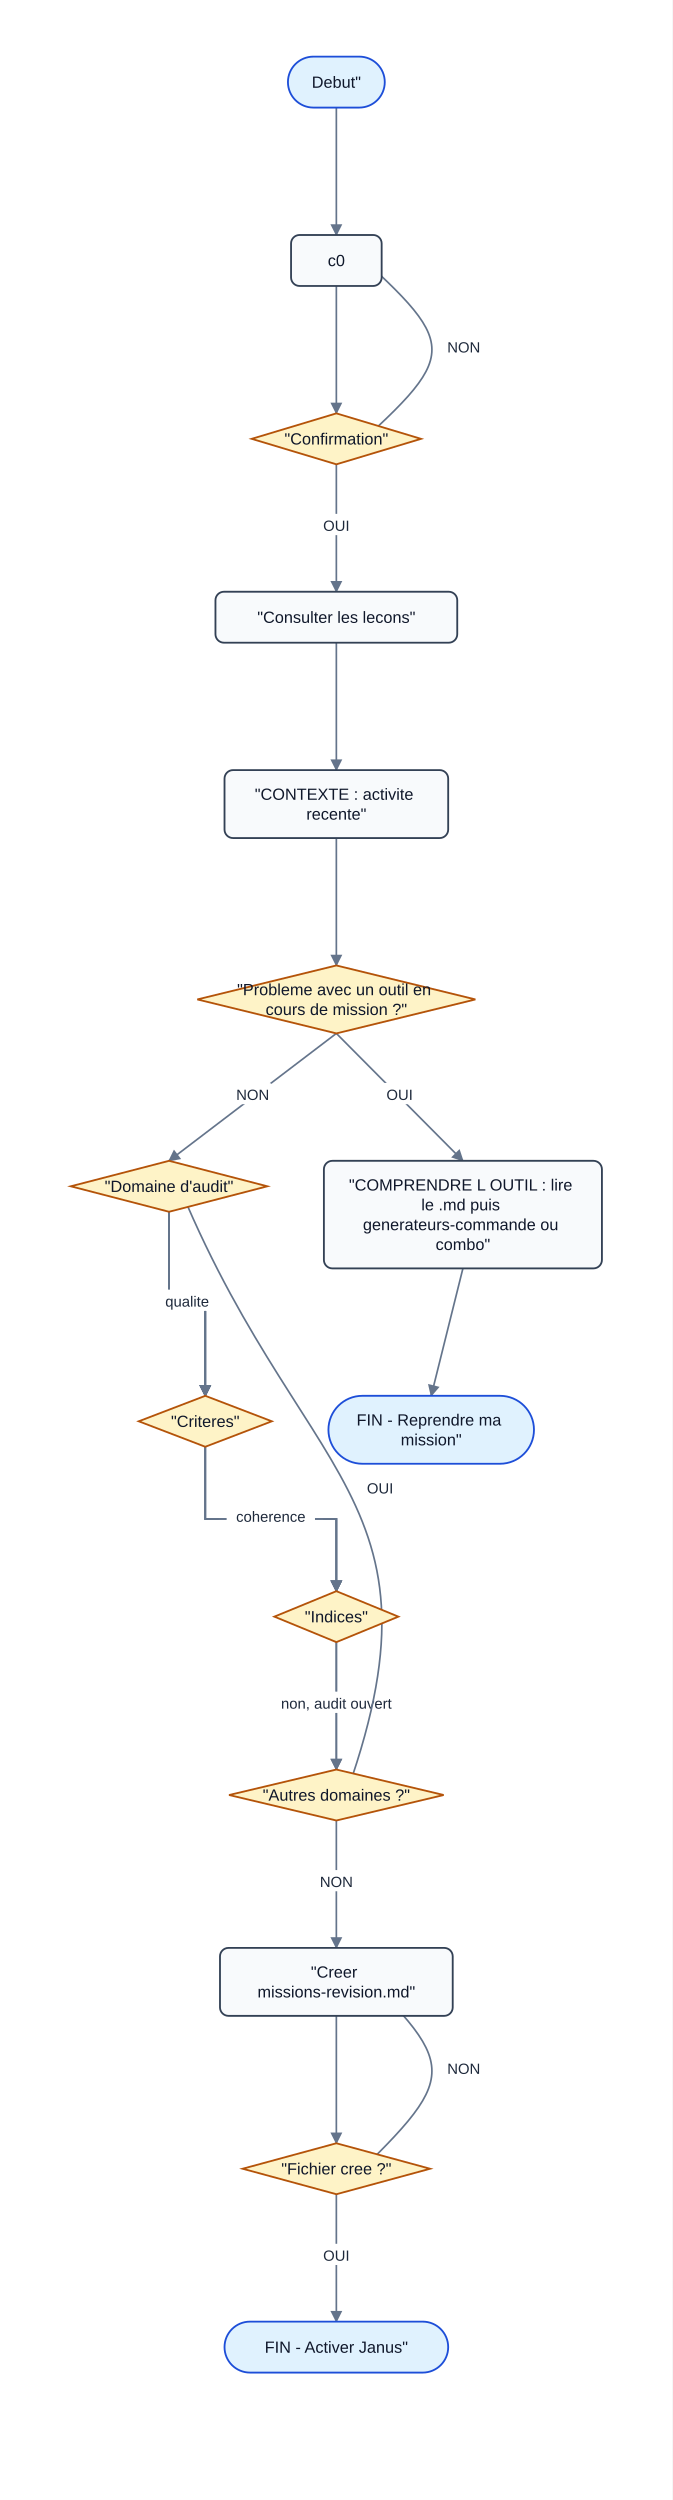
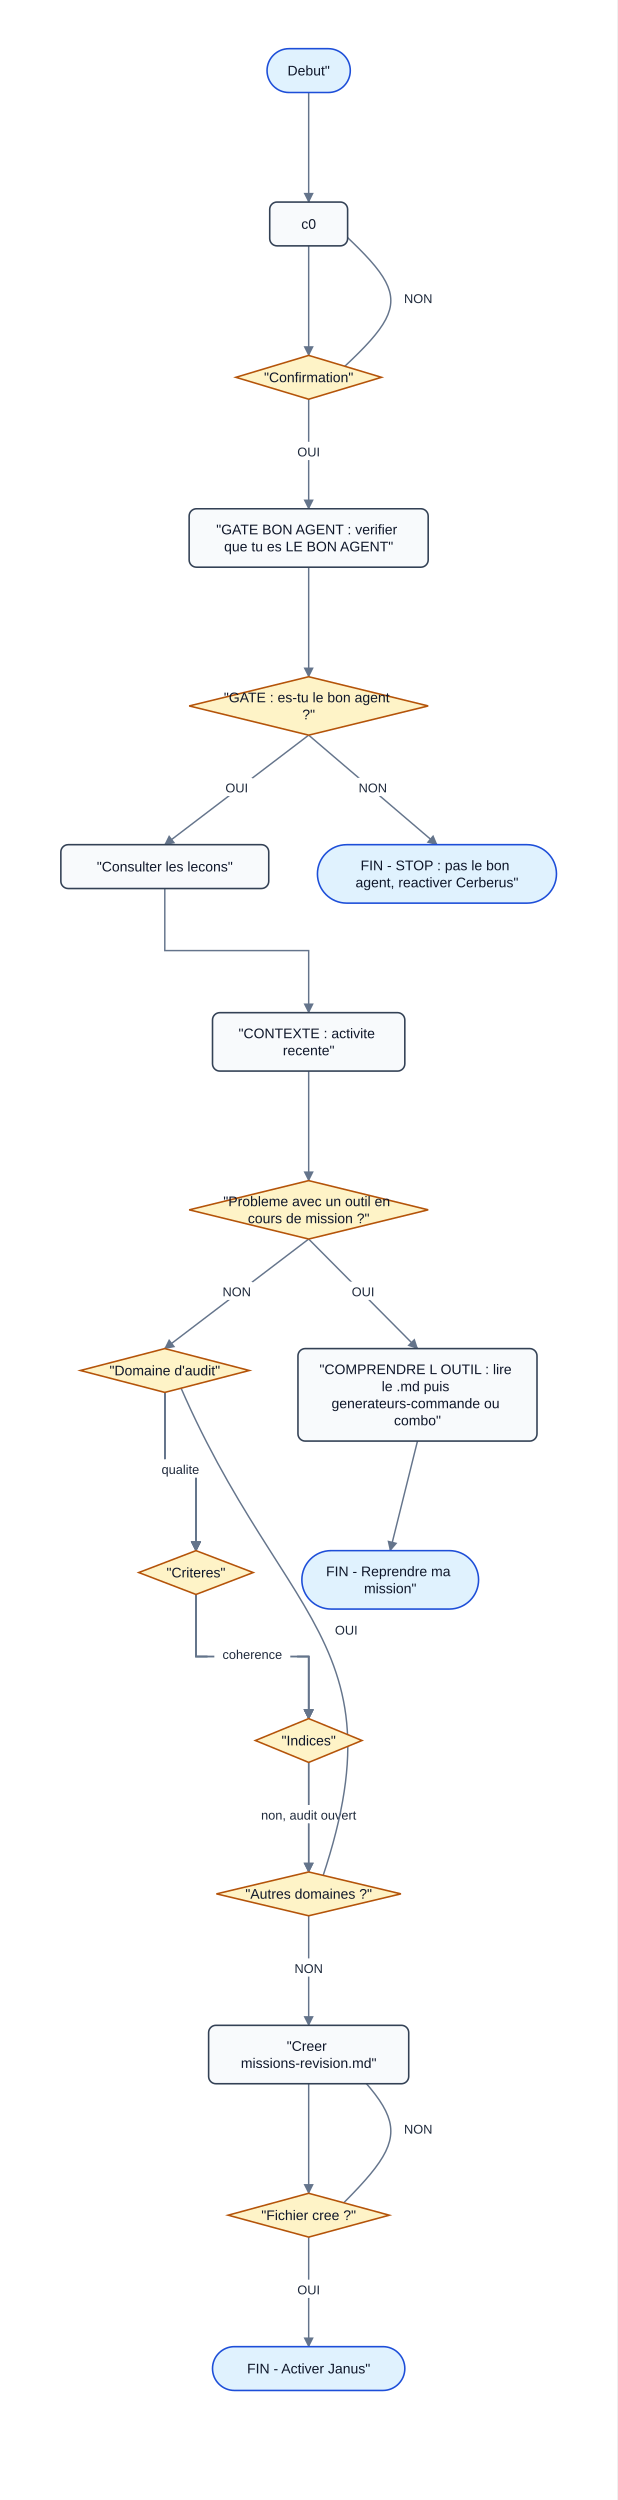
- <svg xmlns="http://www.w3.org/2000/svg" width="475" height="1766" viewBox="0 0 475 1766" font-family="Arial, Helvetica, sans-serif">
+ <svg xmlns="http://www.w3.org/2000/svg" width="507" height="2054" viewBox="0 0 507 2054" font-family="Arial, Helvetica, sans-serif">
  <defs>
    <marker id="fleche" viewBox="0 0 10 10" refX="9" refY="5" markerWidth="7" markerHeight="7" orient="auto-start-reverse">
      <path d="M 0 0 L 10 5 L 0 10 z" fill="#64748b" />
    </marker>
  </defs>
-   <rect width="475" height="1766" fill="#ffffff" />
-   <path d="M 237.6 76.0 L 237.6 166.0" fill="none" stroke="#64748b" stroke-width="1.2" marker-end="url(#fleche)" />
-   <path d="M 237.6 202.0 L 237.6 292.0" fill="none" stroke="#64748b" stroke-width="1.2" marker-end="url(#fleche)" />
-   <path d="M 237.6 328.0 L 237.6 418.0" fill="none" stroke="#64748b" stroke-width="1.2" marker-end="url(#fleche)" />
-   <rect x="223.2" y="363.0" width="28.8" height="15" rx="3" fill="#ffffff" stroke="none" />
-   <text x="237.6" y="375.0" text-anchor="middle" font-size="10.5" fill="#1e293b">OUI</text>
-   <path d="M 237.6 328.0 C 327.6 247.0, 327.6 247.0, 237.6 166.0" fill="none" stroke="#64748b" stroke-width="1.2" marker-end="url(#fleche)" />
-   <rect x="313.2" y="237.0" width="28.8" height="15" rx="3" fill="#ffffff" stroke="none" />
-   <text x="327.6" y="249.0" text-anchor="middle" font-size="10.5" fill="#1e293b">NON</text>
-   <path d="M 237.6 592.0 L 237.6 682.0" fill="none" stroke="#64748b" stroke-width="1.2" marker-end="url(#fleche)" />
-   <path d="M 237.6 454.0 L 237.6 544.0" fill="none" stroke="#64748b" stroke-width="1.2" marker-end="url(#fleche)" />
-   <path d="M 119.4 856.0 V 921.0 H 145.0 V 986.0" fill="none" stroke="#64748b" stroke-width="1.2" marker-end="url(#fleche)" />
-   <rect x="112.2" y="911.0" width="40.0" height="15" rx="3" fill="#ffffff" stroke="none" />
-   <text x="132.2" y="923.0" text-anchor="middle" font-size="10.5" fill="#1e293b">tests</text>
-   <path d="M 119.4 856.0 V 921.0 H 145.0 V 986.0" fill="none" stroke="#64748b" stroke-width="1.2" marker-end="url(#fleche)" />
-   <rect x="109.4" y="911.0" width="45.6" height="15" rx="3" fill="#ffffff" stroke="none" />
-   <text x="132.2" y="923.0" text-anchor="middle" font-size="10.5" fill="#1e293b">outils</text>
-   <path d="M 119.4 856.0 V 921.0 H 145.0 V 986.0" fill="none" stroke="#64748b" stroke-width="1.2" marker-end="url(#fleche)" />
-   <rect x="103.8" y="911.0" width="56.8" height="15" rx="3" fill="#ffffff" stroke="none" />
-   <text x="132.2" y="923.0" text-anchor="middle" font-size="10.5" fill="#1e293b">parcours</text>
-   <path d="M 119.4 856.0 V 921.0 H 145.0 V 986.0" fill="none" stroke="#64748b" stroke-width="1.2" marker-end="url(#fleche)" />
-   <rect x="109.4" y="911.0" width="45.6" height="15" rx="3" fill="#ffffff" stroke="none" />
-   <text x="132.2" y="923.0" text-anchor="middle" font-size="10.5" fill="#1e293b">agents</text>
-   <path d="M 119.4 856.0 V 921.0 H 145.0 V 986.0" fill="none" stroke="#64748b" stroke-width="1.2" marker-end="url(#fleche)" />
-   <rect x="106.6" y="911.0" width="51.2" height="15" rx="3" fill="#ffffff" stroke="none" />
-   <text x="132.2" y="923.0" text-anchor="middle" font-size="10.5" fill="#1e293b">qualite</text>
-   <path d="M 145.0 1022.0 V 1073.0 H 237.6 V 1124.0" fill="none" stroke="#64748b" stroke-width="1.2" marker-end="url(#fleche)" />
-   <rect x="157.3" y="1063.0" width="68.0" height="15" rx="3" fill="#ffffff" stroke="none" />
-   <text x="191.3" y="1075.0" text-anchor="middle" font-size="10.5" fill="#1e293b">conformite</text>
-   <path d="M 145.0 1022.0 V 1073.0 H 237.6 V 1124.0" fill="none" stroke="#64748b" stroke-width="1.2" marker-end="url(#fleche)" />
-   <rect x="154.5" y="1063.0" width="73.6" height="15" rx="3" fill="#ffffff" stroke="none" />
-   <text x="191.3" y="1075.0" text-anchor="middle" font-size="10.5" fill="#1e293b">performance</text>
-   <path d="M 145.0 1022.0 V 1073.0 H 237.6 V 1124.0" fill="none" stroke="#64748b" stroke-width="1.2" marker-end="url(#fleche)" />
-   <rect x="162.9" y="1063.0" width="56.8" height="15" rx="3" fill="#ffffff" stroke="none" />
-   <text x="191.3" y="1075.0" text-anchor="middle" font-size="10.5" fill="#1e293b">securite</text>
-   <path d="M 145.0 1022.0 V 1073.0 H 237.6 V 1124.0" fill="none" stroke="#64748b" stroke-width="1.2" marker-end="url(#fleche)" />
-   <rect x="160.1" y="1063.0" width="62.4" height="15" rx="3" fill="#ffffff" stroke="none" />
-   <text x="191.3" y="1075.0" text-anchor="middle" font-size="10.5" fill="#1e293b">coherence</text>
-   <path d="M 237.6 1160.0 L 237.6 1250.0" fill="none" stroke="#64748b" stroke-width="1.2" marker-end="url(#fleche)" />
-   <rect x="184.0" y="1195.0" width="107.2" height="15" rx="3" fill="#ffffff" stroke="none" />
-   <text x="237.6" y="1207.0" text-anchor="middle" font-size="10.5" fill="#1e293b">oui, des examples</text>
-   <path d="M 237.6 1160.0 L 237.6 1250.0" fill="none" stroke="#64748b" stroke-width="1.2" marker-end="url(#fleche)" />
-   <rect x="184.0" y="1195.0" width="107.2" height="15" rx="3" fill="#ffffff" stroke="none" />
-   <text x="237.6" y="1207.0" text-anchor="middle" font-size="10.5" fill="#1e293b">non, audit ouvert</text>
-   <path d="M 237.6 1286.0 C 327.6 1053.0, 209.4 1053.0, 119.4 820.0" fill="none" stroke="#64748b" stroke-width="1.2" marker-end="url(#fleche)" />
-   <rect x="254.1" y="1043.0" width="28.8" height="15" rx="3" fill="#ffffff" stroke="none" />
-   <text x="268.5" y="1055.0" text-anchor="middle" font-size="10.5" fill="#1e293b">OUI</text>
-   <path d="M 237.6 1286.0 L 237.6 1376.0" fill="none" stroke="#64748b" stroke-width="1.2" marker-end="url(#fleche)" />
-   <rect x="223.2" y="1321.0" width="28.8" height="15" rx="3" fill="#ffffff" stroke="none" />
-   <text x="237.6" y="1333.0" text-anchor="middle" font-size="10.5" fill="#1e293b">NON</text>
-   <path d="M 237.6 1424.0 L 237.6 1514.0" fill="none" stroke="#64748b" stroke-width="1.2" marker-end="url(#fleche)" />
-   <path d="M 237.6 1550.0 L 237.6 1640.0" fill="none" stroke="#64748b" stroke-width="1.2" marker-end="url(#fleche)" />
-   <rect x="223.2" y="1585.0" width="28.8" height="15" rx="3" fill="#ffffff" stroke="none" />
-   <text x="237.6" y="1597.0" text-anchor="middle" font-size="10.5" fill="#1e293b">OUI</text>
-   <path d="M 237.6 1550.0 C 327.6 1463.0, 327.6 1463.0, 237.6 1376.0" fill="none" stroke="#64748b" stroke-width="1.2" marker-end="url(#fleche)" />
-   <rect x="313.2" y="1453.0" width="28.8" height="15" rx="3" fill="#ffffff" stroke="none" />
-   <text x="327.6" y="1465.0" text-anchor="middle" font-size="10.5" fill="#1e293b">NON</text>
-   <path d="M 237.6 730.0 L 327.0 820.0" fill="none" stroke="#64748b" stroke-width="1.2" marker-end="url(#fleche)" />
-   <rect x="267.9" y="765.0" width="28.8" height="15" rx="3" fill="#ffffff" stroke="none" />
-   <text x="282.3" y="777.0" text-anchor="middle" font-size="10.5" fill="#1e293b">OUI</text>
-   <path d="M 237.6 730.0 L 119.4 820.0" fill="none" stroke="#64748b" stroke-width="1.2" marker-end="url(#fleche)" />
-   <rect x="164.1" y="765.0" width="28.8" height="15" rx="3" fill="#ffffff" stroke="none" />
-   <text x="178.5" y="777.0" text-anchor="middle" font-size="10.5" fill="#1e293b">NON</text>
-   <path d="M 327.0 896.0 L 304.6 986.0" fill="none" stroke="#64748b" stroke-width="1.2" marker-end="url(#fleche)" />
-   <rect x="203.4" y="40.0" width="68.4" height="36.0" rx="18.0" fill="#e0f2fe" stroke="#1d4ed8" stroke-width="1.3" />
-   <text x="237.6" y="62.0" text-anchor="middle" font-size="11.5" fill="#0f172a">
-     <tspan x="237.6" dy="0">Debut"</tspan>
+   <rect width="507" height="2054" fill="#ffffff" />
+   <path d="M 253.6 76.0 L 253.6 166.0" fill="none" stroke="#64748b" stroke-width="1.2" marker-end="url(#fleche)" />
+   <path d="M 253.6 202.0 L 253.6 292.0" fill="none" stroke="#64748b" stroke-width="1.2" marker-end="url(#fleche)" />
+   <path d="M 253.6 328.0 L 253.6 418.0" fill="none" stroke="#64748b" stroke-width="1.2" marker-end="url(#fleche)" />
+   <rect x="239.2" y="363.0" width="28.8" height="15" rx="3" fill="#ffffff" stroke="none" />
+   <text x="253.6" y="375.0" text-anchor="middle" font-size="10.5" fill="#1e293b">OUI</text>
+   <path d="M 253.6 328.0 C 343.6 247.0, 343.6 247.0, 253.6 166.0" fill="none" stroke="#64748b" stroke-width="1.2" marker-end="url(#fleche)" />
+   <rect x="329.2" y="237.0" width="28.8" height="15" rx="3" fill="#ffffff" stroke="none" />
+   <text x="343.6" y="249.0" text-anchor="middle" font-size="10.5" fill="#1e293b">NON</text>
+   <path d="M 253.6 880.0 L 253.6 970.0" fill="none" stroke="#64748b" stroke-width="1.2" marker-end="url(#fleche)" />
+   <path d="M 135.4 730.0 V 781.0 H 253.6 V 832.0" fill="none" stroke="#64748b" stroke-width="1.2" marker-end="url(#fleche)" />
+   <path d="M 253.6 466.0 L 253.6 556.0" fill="none" stroke="#64748b" stroke-width="1.2" marker-end="url(#fleche)" />
+   <path d="M 253.6 604.0 L 135.4 694.0" fill="none" stroke="#64748b" stroke-width="1.2" marker-end="url(#fleche)" />
+   <rect x="180.1" y="639.0" width="28.8" height="15" rx="3" fill="#ffffff" stroke="none" />
+   <text x="194.5" y="651.0" text-anchor="middle" font-size="10.5" fill="#1e293b">OUI</text>
+   <path d="M 253.6 604.0 L 359.0 694.0" fill="none" stroke="#64748b" stroke-width="1.2" marker-end="url(#fleche)" />
+   <rect x="291.9" y="639.0" width="28.8" height="15" rx="3" fill="#ffffff" stroke="none" />
+   <text x="306.3" y="651.0" text-anchor="middle" font-size="10.5" fill="#1e293b">NON</text>
+   <path d="M 135.4 1144.0 V 1209.0 H 161.0 V 1274.0" fill="none" stroke="#64748b" stroke-width="1.2" marker-end="url(#fleche)" />
+   <rect x="128.2" y="1199.0" width="40.0" height="15" rx="3" fill="#ffffff" stroke="none" />
+   <text x="148.2" y="1211.0" text-anchor="middle" font-size="10.5" fill="#1e293b">tests</text>
+   <path d="M 135.4 1144.0 V 1209.0 H 161.0 V 1274.0" fill="none" stroke="#64748b" stroke-width="1.2" marker-end="url(#fleche)" />
+   <rect x="125.4" y="1199.0" width="45.6" height="15" rx="3" fill="#ffffff" stroke="none" />
+   <text x="148.2" y="1211.0" text-anchor="middle" font-size="10.5" fill="#1e293b">outils</text>
+   <path d="M 135.4 1144.0 V 1209.0 H 161.0 V 1274.0" fill="none" stroke="#64748b" stroke-width="1.2" marker-end="url(#fleche)" />
+   <rect x="119.8" y="1199.0" width="56.8" height="15" rx="3" fill="#ffffff" stroke="none" />
+   <text x="148.2" y="1211.0" text-anchor="middle" font-size="10.5" fill="#1e293b">parcours</text>
+   <path d="M 135.4 1144.0 V 1209.0 H 161.0 V 1274.0" fill="none" stroke="#64748b" stroke-width="1.2" marker-end="url(#fleche)" />
+   <rect x="125.4" y="1199.0" width="45.6" height="15" rx="3" fill="#ffffff" stroke="none" />
+   <text x="148.2" y="1211.0" text-anchor="middle" font-size="10.5" fill="#1e293b">agents</text>
+   <path d="M 135.4 1144.0 V 1209.0 H 161.0 V 1274.0" fill="none" stroke="#64748b" stroke-width="1.2" marker-end="url(#fleche)" />
+   <rect x="122.6" y="1199.0" width="51.2" height="15" rx="3" fill="#ffffff" stroke="none" />
+   <text x="148.2" y="1211.0" text-anchor="middle" font-size="10.5" fill="#1e293b">qualite</text>
+   <path d="M 161.0 1310.0 V 1361.0 H 253.6 V 1412.0" fill="none" stroke="#64748b" stroke-width="1.2" marker-end="url(#fleche)" />
+   <rect x="173.3" y="1351.0" width="68.0" height="15" rx="3" fill="#ffffff" stroke="none" />
+   <text x="207.3" y="1363.0" text-anchor="middle" font-size="10.5" fill="#1e293b">conformite</text>
+   <path d="M 161.0 1310.0 V 1361.0 H 253.6 V 1412.0" fill="none" stroke="#64748b" stroke-width="1.2" marker-end="url(#fleche)" />
+   <rect x="170.5" y="1351.0" width="73.6" height="15" rx="3" fill="#ffffff" stroke="none" />
+   <text x="207.3" y="1363.0" text-anchor="middle" font-size="10.5" fill="#1e293b">performance</text>
+   <path d="M 161.0 1310.0 V 1361.0 H 253.6 V 1412.0" fill="none" stroke="#64748b" stroke-width="1.2" marker-end="url(#fleche)" />
+   <rect x="178.9" y="1351.0" width="56.8" height="15" rx="3" fill="#ffffff" stroke="none" />
+   <text x="207.3" y="1363.0" text-anchor="middle" font-size="10.5" fill="#1e293b">securite</text>
+   <path d="M 161.0 1310.0 V 1361.0 H 253.6 V 1412.0" fill="none" stroke="#64748b" stroke-width="1.2" marker-end="url(#fleche)" />
+   <rect x="176.1" y="1351.0" width="62.4" height="15" rx="3" fill="#ffffff" stroke="none" />
+   <text x="207.3" y="1363.0" text-anchor="middle" font-size="10.5" fill="#1e293b">coherence</text>
+   <path d="M 253.6 1448.0 L 253.6 1538.0" fill="none" stroke="#64748b" stroke-width="1.2" marker-end="url(#fleche)" />
+   <rect x="200.0" y="1483.0" width="107.2" height="15" rx="3" fill="#ffffff" stroke="none" />
+   <text x="253.6" y="1495.0" text-anchor="middle" font-size="10.5" fill="#1e293b">oui, des examples</text>
+   <path d="M 253.6 1448.0 L 253.6 1538.0" fill="none" stroke="#64748b" stroke-width="1.2" marker-end="url(#fleche)" />
+   <rect x="200.0" y="1483.0" width="107.2" height="15" rx="3" fill="#ffffff" stroke="none" />
+   <text x="253.6" y="1495.0" text-anchor="middle" font-size="10.5" fill="#1e293b">non, audit ouvert</text>
+   <path d="M 253.6 1574.0 C 343.6 1341.0, 225.4 1341.0, 135.4 1108.0" fill="none" stroke="#64748b" stroke-width="1.2" marker-end="url(#fleche)" />
+   <rect x="270.1" y="1331.0" width="28.8" height="15" rx="3" fill="#ffffff" stroke="none" />
+   <text x="284.5" y="1343.0" text-anchor="middle" font-size="10.5" fill="#1e293b">OUI</text>
+   <path d="M 253.6 1574.0 L 253.6 1664.0" fill="none" stroke="#64748b" stroke-width="1.2" marker-end="url(#fleche)" />
+   <rect x="239.2" y="1609.0" width="28.8" height="15" rx="3" fill="#ffffff" stroke="none" />
+   <text x="253.6" y="1621.0" text-anchor="middle" font-size="10.5" fill="#1e293b">NON</text>
+   <path d="M 253.6 1712.0 L 253.6 1802.0" fill="none" stroke="#64748b" stroke-width="1.2" marker-end="url(#fleche)" />
+   <path d="M 253.6 1838.0 L 253.6 1928.0" fill="none" stroke="#64748b" stroke-width="1.2" marker-end="url(#fleche)" />
+   <rect x="239.2" y="1873.0" width="28.8" height="15" rx="3" fill="#ffffff" stroke="none" />
+   <text x="253.6" y="1885.0" text-anchor="middle" font-size="10.5" fill="#1e293b">OUI</text>
+   <path d="M 253.6 1838.0 C 343.6 1751.0, 343.6 1751.0, 253.6 1664.0" fill="none" stroke="#64748b" stroke-width="1.2" marker-end="url(#fleche)" />
+   <rect x="329.2" y="1741.0" width="28.8" height="15" rx="3" fill="#ffffff" stroke="none" />
+   <text x="343.6" y="1753.0" text-anchor="middle" font-size="10.5" fill="#1e293b">NON</text>
+   <path d="M 253.6 1018.0 L 343.0 1108.0" fill="none" stroke="#64748b" stroke-width="1.2" marker-end="url(#fleche)" />
+   <rect x="283.9" y="1053.0" width="28.8" height="15" rx="3" fill="#ffffff" stroke="none" />
+   <text x="298.3" y="1065.0" text-anchor="middle" font-size="10.5" fill="#1e293b">OUI</text>
+   <path d="M 253.6 1018.0 L 135.4 1108.0" fill="none" stroke="#64748b" stroke-width="1.2" marker-end="url(#fleche)" />
+   <rect x="180.1" y="1053.0" width="28.8" height="15" rx="3" fill="#ffffff" stroke="none" />
+   <text x="194.5" y="1065.0" text-anchor="middle" font-size="10.5" fill="#1e293b">NON</text>
+   <path d="M 343.0 1184.0 L 320.6 1274.0" fill="none" stroke="#64748b" stroke-width="1.2" marker-end="url(#fleche)" />
+   <rect x="219.4" y="40.0" width="68.4" height="36.0" rx="18.0" fill="#e0f2fe" stroke="#1d4ed8" stroke-width="1.3" />
+   <text x="253.6" y="62.0" text-anchor="middle" font-size="11.5" fill="#0f172a">
+     <tspan x="253.6" dy="0">Debut"</tspan>
  </text>
-   <rect x="205.6" y="166.0" width="64.0" height="36.0" rx="6.0" fill="#f8fafc" stroke="#334155" stroke-width="1.3" />
-   <text x="237.6" y="188.0" text-anchor="middle" font-size="11.5" fill="#0f172a">
-     <tspan x="237.6" dy="0">c0</tspan>
+   <rect x="221.6" y="166.0" width="64.0" height="36.0" rx="6.0" fill="#f8fafc" stroke="#334155" stroke-width="1.3" />
+   <text x="253.6" y="188.0" text-anchor="middle" font-size="11.5" fill="#0f172a">
+     <tspan x="253.6" dy="0">c0</tspan>
  </text>
-   <path d="M 237.6 292.0 L 297.4 310.0 L 237.6 328.0 L 177.8 310.0 Z" fill="#fef3c7" stroke="#b45309" stroke-width="1.3" />
-   <text x="237.6" y="314.0" text-anchor="middle" font-size="11.5" fill="#0f172a">
-     <tspan x="237.6" dy="0">"Confirmation"</tspan>
+   <path d="M 253.6 292.0 L 313.4 310.0 L 253.6 328.0 L 193.8 310.0 Z" fill="#fef3c7" stroke="#b45309" stroke-width="1.3" />
+   <text x="253.6" y="314.0" text-anchor="middle" font-size="11.5" fill="#0f172a">
+     <tspan x="253.6" dy="0">"Confirmation"</tspan>
  </text>
-   <rect x="158.6" y="544.0" width="158.0" height="48.0" rx="6.0" fill="#f8fafc" stroke="#334155" stroke-width="1.3" />
-   <text x="237.6" y="565.0" text-anchor="middle" font-size="11.5" fill="#0f172a">
-     <tspan x="237.6" dy="0">"CONTEXTE : activite</tspan>
-     <tspan x="237.6" dy="14">recente"</tspan>
+   <rect x="174.6" y="832.0" width="158.0" height="48.0" rx="6.0" fill="#f8fafc" stroke="#334155" stroke-width="1.3" />
+   <text x="253.6" y="853.0" text-anchor="middle" font-size="11.5" fill="#0f172a">
+     <tspan x="253.6" dy="0">"CONTEXTE : activite</tspan>
+     <tspan x="253.6" dy="14">recente"</tspan>
  </text>
-   <rect x="152.2" y="418.0" width="170.8" height="36.0" rx="6.0" fill="#f8fafc" stroke="#334155" stroke-width="1.3" />
-   <text x="237.6" y="440.0" text-anchor="middle" font-size="11.5" fill="#0f172a">
-     <tspan x="237.6" dy="0">"Consulter les lecons"</tspan>
+   <rect x="50.0" y="694.0" width="170.8" height="36.0" rx="6.0" fill="#f8fafc" stroke="#334155" stroke-width="1.3" />
+   <text x="135.4" y="716.0" text-anchor="middle" font-size="11.5" fill="#0f172a">
+     <tspan x="135.4" dy="0">"Consulter les lecons"</tspan>
  </text>
-   <path d="M 119.4 820.0 L 188.8 838.0 L 119.4 856.0 L 50.0 838.0 Z" fill="#fef3c7" stroke="#b45309" stroke-width="1.3" />
-   <text x="119.4" y="842.0" text-anchor="middle" font-size="11.5" fill="#0f172a">
-     <tspan x="119.4" dy="0">"Domaine d'audit"</tspan>
+   <rect x="155.4" y="418.0" width="196.4" height="48.0" rx="6.0" fill="#f8fafc" stroke="#334155" stroke-width="1.3" />
+   <text x="253.6" y="439.0" text-anchor="middle" font-size="11.5" fill="#0f172a">
+     <tspan x="253.6" dy="0">"GATE BON AGENT : verifier</tspan>
+     <tspan x="253.6" dy="14">que tu es LE BON AGENT"</tspan>
  </text>
-   <path d="M 145.0 986.0 L 192.0 1004.0 L 145.0 1022.0 L 98.0 1004.0 Z" fill="#fef3c7" stroke="#b45309" stroke-width="1.3" />
-   <text x="145.0" y="1008.0" text-anchor="middle" font-size="11.5" fill="#0f172a">
-     <tspan x="145.0" dy="0">"Criteres"</tspan>
+   <path d="M 253.6 556.0 L 351.8 580.0 L 253.6 604.0 L 155.4 580.0 Z" fill="#fef3c7" stroke="#b45309" stroke-width="1.3" />
+   <text x="253.6" y="577.0" text-anchor="middle" font-size="11.5" fill="#0f172a">
+     <tspan x="253.6" dy="0">"GATE : es-tu le bon agent</tspan>
+     <tspan x="253.6" dy="14">?"</tspan>
  </text>
-   <path d="M 237.6 1124.0 L 281.4 1142.0 L 237.6 1160.0 L 193.8 1142.0 Z" fill="#fef3c7" stroke="#b45309" stroke-width="1.3" />
-   <text x="237.6" y="1146.0" text-anchor="middle" font-size="11.5" fill="#0f172a">
-     <tspan x="237.6" dy="0">"Indices"</tspan>
+   <rect x="260.8" y="694.0" width="196.4" height="48.0" rx="24.0" fill="#e0f2fe" stroke="#1d4ed8" stroke-width="1.3" />
+   <text x="359.0" y="715.0" text-anchor="middle" font-size="11.5" fill="#0f172a">
+     <tspan x="359.0" dy="0">FIN - STOP : pas le bon</tspan>
+     <tspan x="359.0" dy="14">agent, reactiver Cerberus"</tspan>
  </text>
-   <path d="M 237.6 1250.0 L 313.4 1268.0 L 237.6 1286.0 L 161.8 1268.0 Z" fill="#fef3c7" stroke="#b45309" stroke-width="1.3" />
-   <text x="237.6" y="1272.0" text-anchor="middle" font-size="11.5" fill="#0f172a">
-     <tspan x="237.6" dy="0">"Autres domaines ?"</tspan>
+   <path d="M 135.4 1108.0 L 204.8 1126.0 L 135.4 1144.0 L 66.0 1126.0 Z" fill="#fef3c7" stroke="#b45309" stroke-width="1.3" />
+   <text x="135.4" y="1130.0" text-anchor="middle" font-size="11.5" fill="#0f172a">
+     <tspan x="135.4" dy="0">"Domaine d'audit"</tspan>
  </text>
-   <rect x="155.4" y="1376.0" width="164.4" height="48.0" rx="6.0" fill="#f8fafc" stroke="#334155" stroke-width="1.3" />
-   <text x="237.6" y="1397.0" text-anchor="middle" font-size="11.5" fill="#0f172a">
-     <tspan x="237.6" dy="0">"Creer</tspan>
-     <tspan x="237.6" dy="14">missions-revision.md"</tspan>
+   <path d="M 161.0 1274.0 L 208.0 1292.0 L 161.0 1310.0 L 114.0 1292.0 Z" fill="#fef3c7" stroke="#b45309" stroke-width="1.3" />
+   <text x="161.0" y="1296.0" text-anchor="middle" font-size="11.5" fill="#0f172a">
+     <tspan x="161.0" dy="0">"Criteres"</tspan>
  </text>
-   <path d="M 237.6 1514.0 L 303.8 1532.0 L 237.6 1550.0 L 171.4 1532.0 Z" fill="#fef3c7" stroke="#b45309" stroke-width="1.3" />
-   <text x="237.6" y="1536.0" text-anchor="middle" font-size="11.5" fill="#0f172a">
-     <tspan x="237.6" dy="0">"Fichier cree ?"</tspan>
+   <path d="M 253.6 1412.0 L 297.4 1430.0 L 253.6 1448.0 L 209.8 1430.0 Z" fill="#fef3c7" stroke="#b45309" stroke-width="1.3" />
+   <text x="253.6" y="1434.0" text-anchor="middle" font-size="11.5" fill="#0f172a">
+     <tspan x="253.6" dy="0">"Indices"</tspan>
  </text>
-   <rect x="158.6" y="1640.0" width="158.0" height="36.0" rx="18.0" fill="#e0f2fe" stroke="#1d4ed8" stroke-width="1.3" />
-   <text x="237.6" y="1662.0" text-anchor="middle" font-size="11.5" fill="#0f172a">
-     <tspan x="237.6" dy="0">FIN - Activer Janus"</tspan>
+   <path d="M 253.6 1538.0 L 329.4 1556.0 L 253.6 1574.0 L 177.8 1556.0 Z" fill="#fef3c7" stroke="#b45309" stroke-width="1.3" />
+   <text x="253.6" y="1560.0" text-anchor="middle" font-size="11.5" fill="#0f172a">
+     <tspan x="253.6" dy="0">"Autres domaines ?"</tspan>
  </text>
-   <path d="M 237.6 682.0 L 335.8 706.0 L 237.6 730.0 L 139.4 706.0 Z" fill="#fef3c7" stroke="#b45309" stroke-width="1.3" />
-   <text x="237.6" y="703.0" text-anchor="middle" font-size="11.5" fill="#0f172a">
-     <tspan x="237.6" dy="0">"Probleme avec un outil en</tspan>
-     <tspan x="237.6" dy="14">cours de mission ?"</tspan>
+   <rect x="171.4" y="1664.0" width="164.4" height="48.0" rx="6.0" fill="#f8fafc" stroke="#334155" stroke-width="1.3" />
+   <text x="253.6" y="1685.0" text-anchor="middle" font-size="11.5" fill="#0f172a">
+     <tspan x="253.6" dy="0">"Creer</tspan>
+     <tspan x="253.6" dy="14">missions-revision.md"</tspan>
  </text>
-   <rect x="228.8" y="820.0" width="196.4" height="76.0" rx="6.0" fill="#f8fafc" stroke="#334155" stroke-width="1.3" />
-   <text x="327.0" y="841.0" text-anchor="middle" font-size="11.5" fill="#0f172a">
-     <tspan x="327.0" dy="0">"COMPRENDRE L OUTIL : lire</tspan>
-     <tspan x="327.0" dy="14">le .md puis</tspan>
-     <tspan x="327.0" dy="14">generateurs-commande ou</tspan>
-     <tspan x="327.0" dy="14">combo"</tspan>
+   <path d="M 253.6 1802.0 L 319.8 1820.0 L 253.6 1838.0 L 187.4 1820.0 Z" fill="#fef3c7" stroke="#b45309" stroke-width="1.3" />
+   <text x="253.6" y="1824.0" text-anchor="middle" font-size="11.5" fill="#0f172a">
+     <tspan x="253.6" dy="0">"Fichier cree ?"</tspan>
  </text>
-   <rect x="232.0" y="986.0" width="145.2" height="48.0" rx="24.0" fill="#e0f2fe" stroke="#1d4ed8" stroke-width="1.3" />
-   <text x="304.6" y="1007.0" text-anchor="middle" font-size="11.5" fill="#0f172a">
-     <tspan x="304.6" dy="0">FIN - Reprendre ma</tspan>
-     <tspan x="304.6" dy="14">mission"</tspan>
+   <rect x="174.6" y="1928.0" width="158.0" height="36.0" rx="18.0" fill="#e0f2fe" stroke="#1d4ed8" stroke-width="1.3" />
+   <text x="253.6" y="1950.0" text-anchor="middle" font-size="11.5" fill="#0f172a">
+     <tspan x="253.6" dy="0">FIN - Activer Janus"</tspan>
+   </text>
+   <path d="M 253.6 970.0 L 351.8 994.0 L 253.6 1018.0 L 155.4 994.0 Z" fill="#fef3c7" stroke="#b45309" stroke-width="1.3" />
+   <text x="253.6" y="991.0" text-anchor="middle" font-size="11.5" fill="#0f172a">
+     <tspan x="253.6" dy="0">"Probleme avec un outil en</tspan>
+     <tspan x="253.6" dy="14">cours de mission ?"</tspan>
+   </text>
+   <rect x="244.8" y="1108.0" width="196.4" height="76.0" rx="6.0" fill="#f8fafc" stroke="#334155" stroke-width="1.3" />
+   <text x="343.0" y="1129.0" text-anchor="middle" font-size="11.5" fill="#0f172a">
+     <tspan x="343.0" dy="0">"COMPRENDRE L OUTIL : lire</tspan>
+     <tspan x="343.0" dy="14">le .md puis</tspan>
+     <tspan x="343.0" dy="14">generateurs-commande ou</tspan>
+     <tspan x="343.0" dy="14">combo"</tspan>
+   </text>
+   <rect x="248.0" y="1274.0" width="145.2" height="48.0" rx="24.0" fill="#e0f2fe" stroke="#1d4ed8" stroke-width="1.3" />
+   <text x="320.6" y="1295.0" text-anchor="middle" font-size="11.5" fill="#0f172a">
+     <tspan x="320.6" dy="0">FIN - Reprendre ma</tspan>
+     <tspan x="320.6" dy="14">mission"</tspan>
  </text>
</svg>
